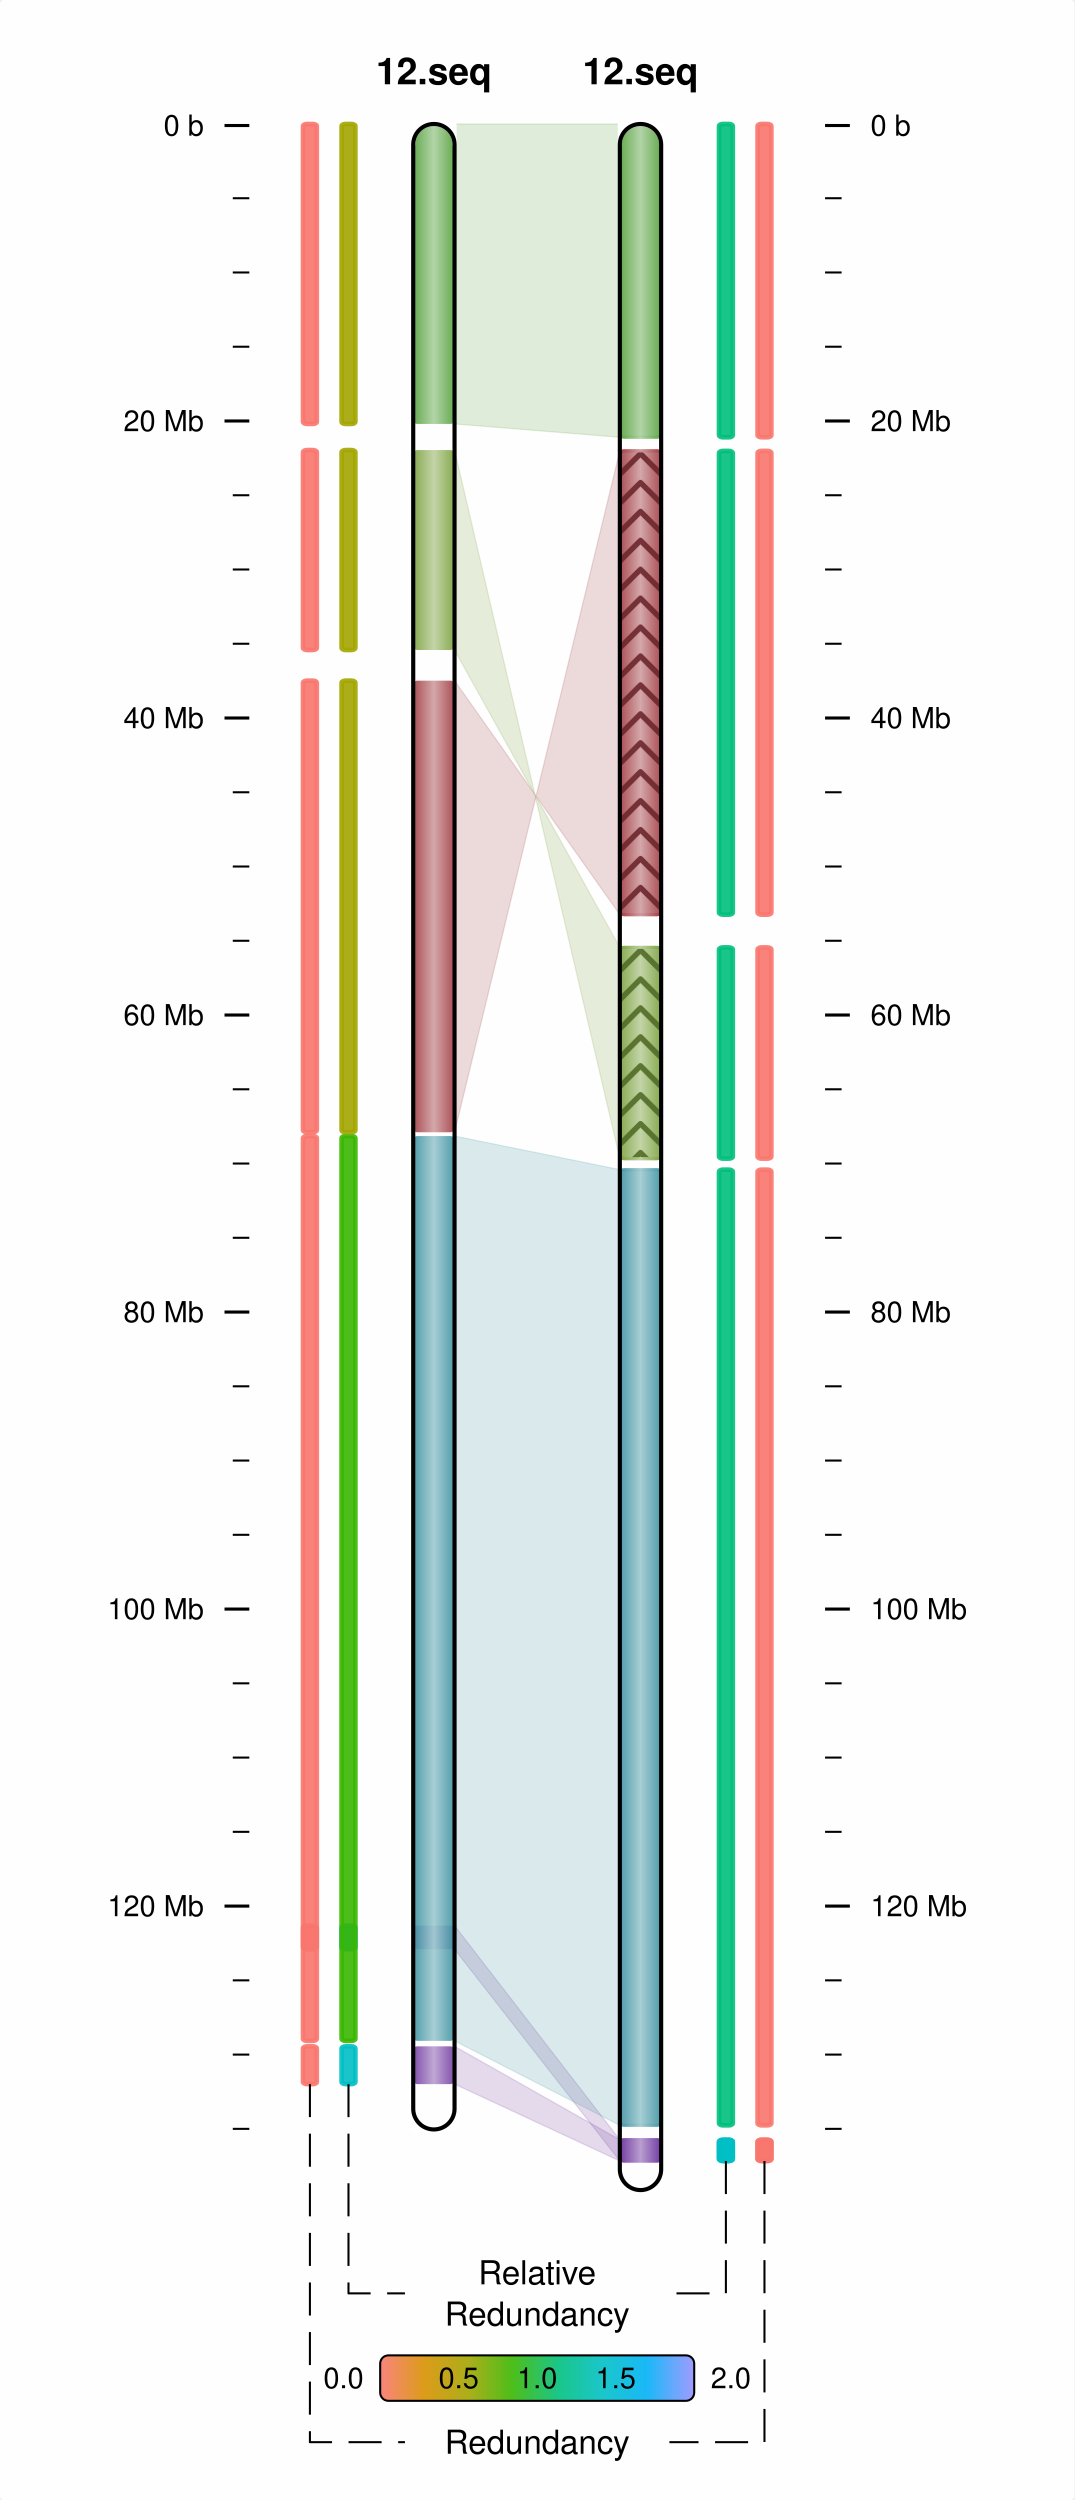
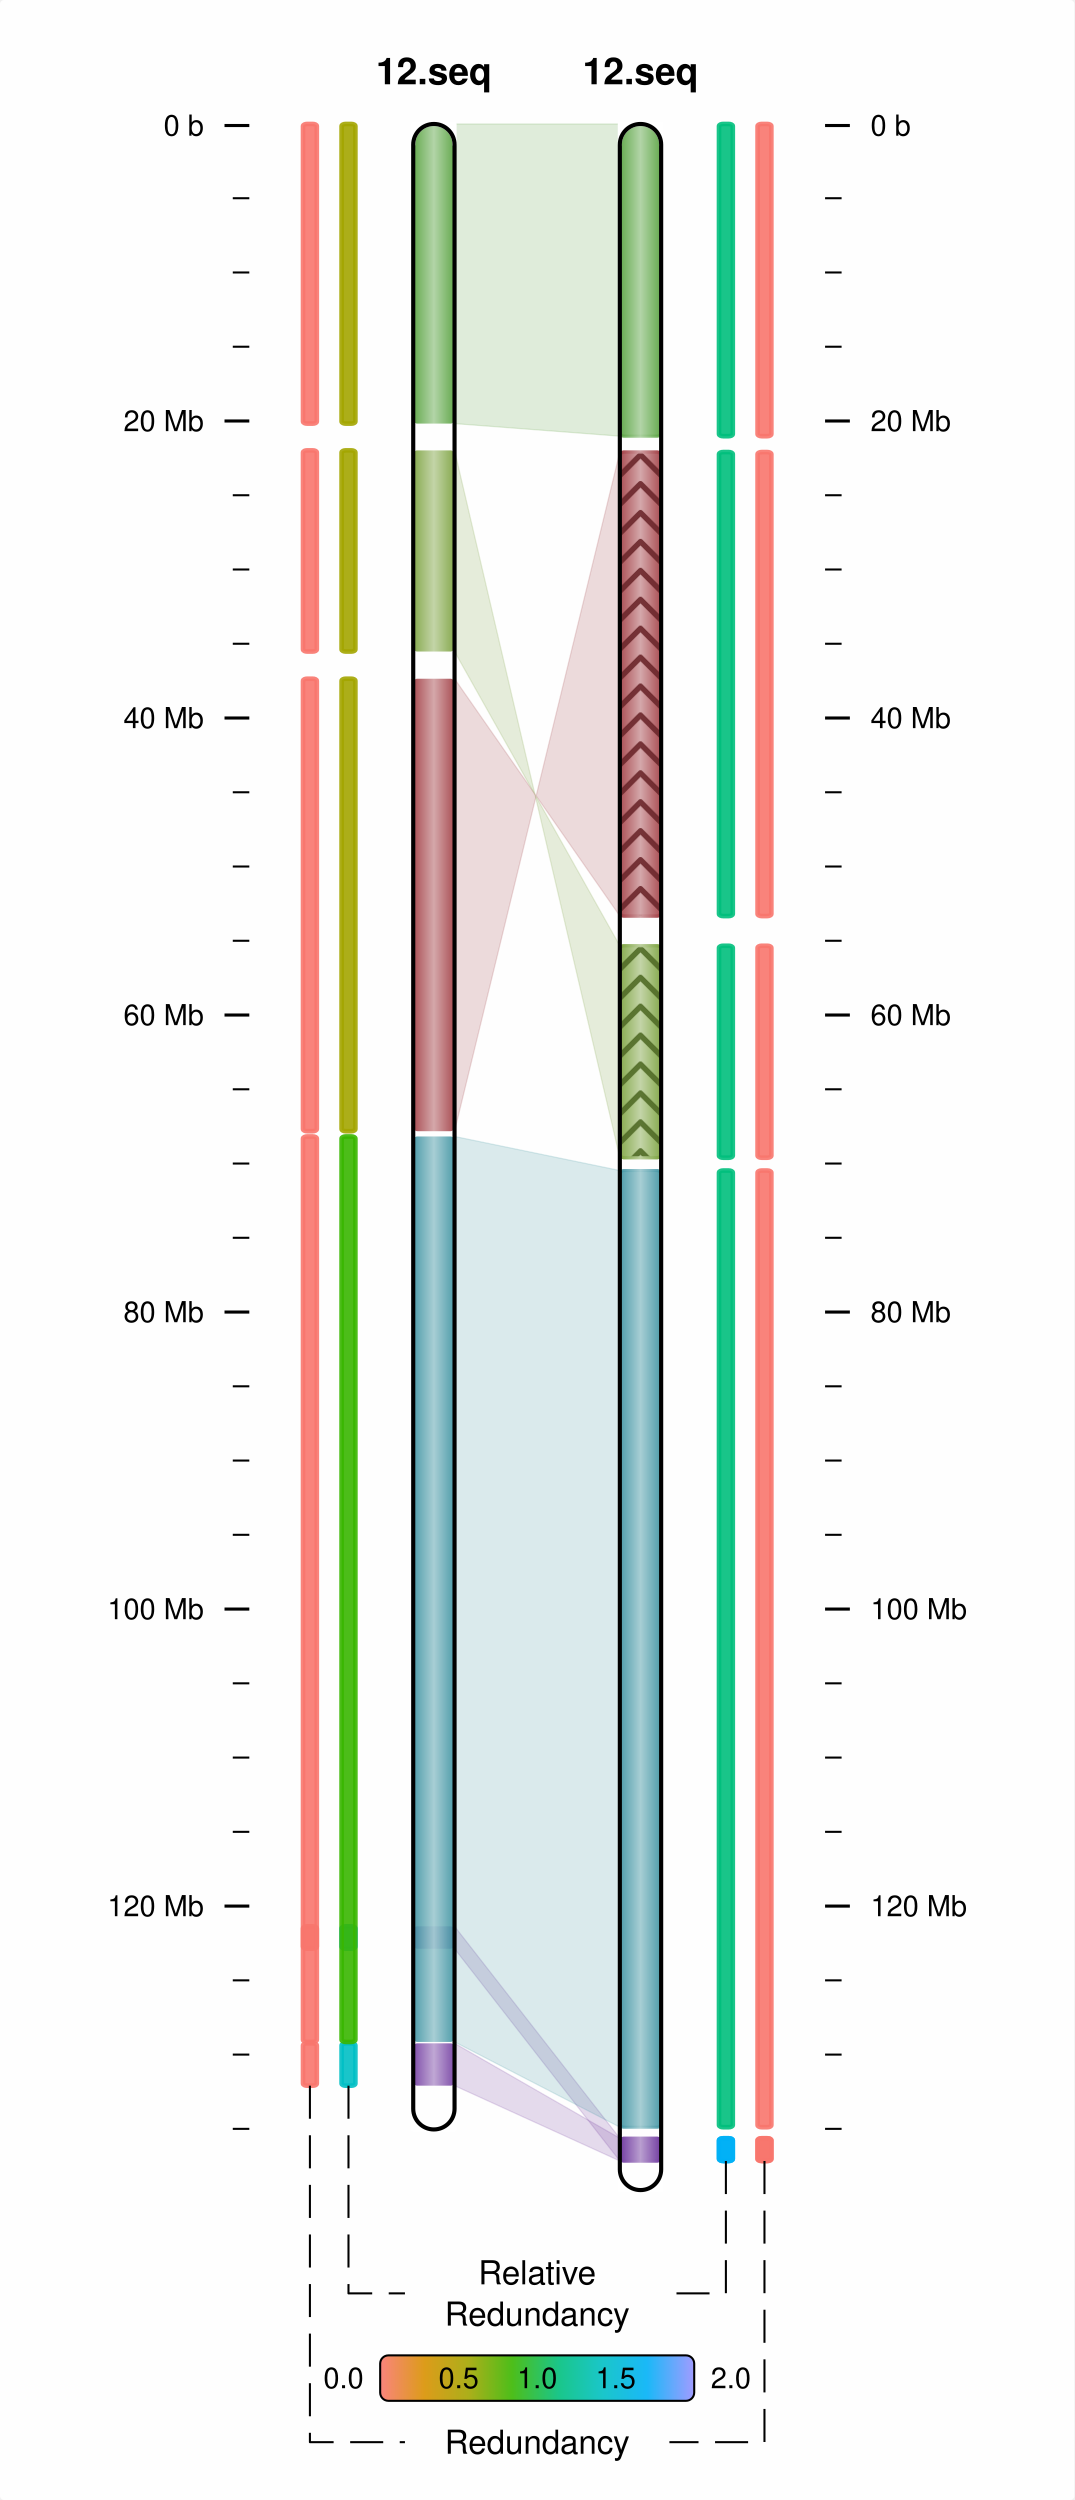
<svg xmlns="http://www.w3.org/2000/svg" viewBox="0 0 260 605">
  <rect x="0" y="0" width="260" height="605" rx="1" ry="1" fill="white" fill-opacity="0.9" stroke="white" stroke-width="0" stroke-opacity="1" />
  <line id="54.33332830.37500060.33332830.375000" x1="54.333" y1="30.375" x2="60.333" y2="30.375" stroke-width="0.75" stroke="black" />
  <text id="49.33332832.825001" x="49.333" y="32.825" dominant-baseline="" baseline-shift="" alignment-baseline="" font-size="7px" font-weight="normal" font-family="Helvetica,Arial" font-variant="normal" text-anchor="end" text-align="start" line-height="125%%">
0 b</text>
  <line id="56.33332847.96974960.33332847.969749" x1="56.333" y1="47.97" x2="60.333" y2="47.97" stroke-width="0.5" stroke="black" />
  <line id="56.33332865.93949960.33332865.939499" x1="56.333" y1="65.939" x2="60.333" y2="65.939" stroke-width="0.5" stroke="black" />
  <line id="56.33332883.90924860.33332883.909248" x1="56.333" y1="83.909" x2="60.333" y2="83.909" stroke-width="0.5" stroke="black" />
  <line id="54.333328101.87899860.333328101.878998" x1="54.333" y1="101.879" x2="60.333" y2="101.879" stroke-width="0.75" stroke="black" />
  <text id="49.333328104.328995" x="49.333" y="104.329" dominant-baseline="" baseline-shift="" alignment-baseline="" font-size="7px" font-weight="normal" font-family="Helvetica,Arial" font-variant="normal" text-anchor="end" text-align="start" line-height="125%%">
20 Mb</text>
  <line id="56.333328119.84874760.333328119.848747" x1="56.333" y1="119.849" x2="60.333" y2="119.849" stroke-width="0.5" stroke="black" />
  <line id="56.333328137.81849760.333328137.818497" x1="56.333" y1="137.818" x2="60.333" y2="137.818" stroke-width="0.5" stroke="black" />
  <line id="56.333328155.78823960.333328155.788239" x1="56.333" y1="155.788" x2="60.333" y2="155.788" stroke-width="0.5" stroke="black" />
  <line id="54.333328173.75799660.333328173.757996" x1="54.333" y1="173.758" x2="60.333" y2="173.758" stroke-width="0.75" stroke="black" />
  <text id="49.333328176.207993" x="49.333" y="176.208" dominant-baseline="" baseline-shift="" alignment-baseline="" font-size="7px" font-weight="normal" font-family="Helvetica,Arial" font-variant="normal" text-anchor="end" text-align="start" line-height="125%%">
40 Mb</text>
  <line id="56.333328191.72773760.333328191.727737" x1="56.333" y1="191.728" x2="60.333" y2="191.728" stroke-width="0.5" stroke="black" />
  <line id="56.333328209.69749560.333328209.697495" x1="56.333" y1="209.697" x2="60.333" y2="209.697" stroke-width="0.5" stroke="black" />
  <line id="56.333328227.66723660.333328227.667236" x1="56.333" y1="227.667" x2="60.333" y2="227.667" stroke-width="0.5" stroke="black" />
  <line id="54.333328245.63699360.333328245.636993" x1="54.333" y1="245.637" x2="60.333" y2="245.637" stroke-width="0.75" stroke="black" />
  <text id="49.333328248.086990" x="49.333" y="248.087" dominant-baseline="" baseline-shift="" alignment-baseline="" font-size="7px" font-weight="normal" font-family="Helvetica,Arial" font-variant="normal" text-anchor="end" text-align="start" line-height="125%%">
60 Mb</text>
  <line id="56.333328263.60675060.333328263.606750" x1="56.333" y1="263.607" x2="60.333" y2="263.607" stroke-width="0.5" stroke="black" />
  <line id="56.333328281.57647760.333328281.576477" x1="56.333" y1="281.576" x2="60.333" y2="281.576" stroke-width="0.5" stroke="black" />
  <line id="56.333328299.54623460.333328299.546234" x1="56.333" y1="299.546" x2="60.333" y2="299.546" stroke-width="0.5" stroke="black" />
  <line id="54.333328317.51599160.333328317.515991" x1="54.333" y1="317.516" x2="60.333" y2="317.516" stroke-width="0.75" stroke="black" />
  <text id="49.333328319.966003" x="49.333" y="319.966" dominant-baseline="" baseline-shift="" alignment-baseline="" font-size="7px" font-weight="normal" font-family="Helvetica,Arial" font-variant="normal" text-anchor="end" text-align="start" line-height="125%%">
80 Mb</text>
  <line id="56.333328335.48574860.333328335.485748" x1="56.333" y1="335.486" x2="60.333" y2="335.486" stroke-width="0.5" stroke="black" />
  <line id="56.333328353.45547560.333328353.455475" x1="56.333" y1="353.455" x2="60.333" y2="353.455" stroke-width="0.5" stroke="black" />
  <line id="56.333328371.42523260.333328371.425232" x1="56.333" y1="371.425" x2="60.333" y2="371.425" stroke-width="0.5" stroke="black" />
  <line id="54.333328389.39498960.333328389.394989" x1="54.333" y1="389.395" x2="60.333" y2="389.395" stroke-width="0.75" stroke="black" />
  <text id="49.333328391.845001" x="49.333" y="391.845" dominant-baseline="" baseline-shift="" alignment-baseline="" font-size="7px" font-weight="normal" font-family="Helvetica,Arial" font-variant="normal" text-anchor="end" text-align="start" line-height="125%%">
100 Mb</text>
  <line id="56.333328407.36471660.333328407.364716" x1="56.333" y1="407.365" x2="60.333" y2="407.365" stroke-width="0.5" stroke="black" />
  <line id="56.333328425.33447360.333328425.334473" x1="56.333" y1="425.334" x2="60.333" y2="425.334" stroke-width="0.5" stroke="black" />
  <line id="56.333328443.30423060.333328443.304230" x1="56.333" y1="443.304" x2="60.333" y2="443.304" stroke-width="0.5" stroke="black" />
  <line id="54.333328461.27398760.333328461.273987" x1="54.333" y1="461.274" x2="60.333" y2="461.274" stroke-width="0.75" stroke="black" />
  <text id="49.333328463.723999" x="49.333" y="463.724" dominant-baseline="" baseline-shift="" alignment-baseline="" font-size="7px" font-weight="normal" font-family="Helvetica,Arial" font-variant="normal" text-anchor="end" text-align="start" line-height="125%%">
120 Mb</text>
  <line id="56.333328479.24371360.333328479.243713" x1="56.333" y1="479.244" x2="60.333" y2="479.244" stroke-width="0.5" stroke="black" />
  <line id="56.333328497.21347060.333328497.213470" x1="56.333" y1="497.213" x2="60.333" y2="497.213" stroke-width="0.5" stroke="black" />
  <line id="56.333328515.18322860.333328515.183228" x1="56.333" y1="515.183" x2="60.333" y2="515.183" stroke-width="0.5" stroke="black" />
  <line id="205.66667230.375000199.66667230.375000" x1="205.667" y1="30.375" x2="199.667" y2="30.375" stroke-width="0.75" stroke="black" />
  <text id="210.66667232.825001" x="210.667" y="32.825" dominant-baseline="" baseline-shift="" alignment-baseline="" font-size="7px" font-weight="normal" font-family="Helvetica,Arial" font-variant="normal" text-anchor="start" text-align="start" line-height="125%%">
0 b</text>
  <line id="203.66667247.969749199.66667247.969749" x1="203.667" y1="47.97" x2="199.667" y2="47.97" stroke-width="0.5" stroke="black" />
  <line id="203.66667265.939499199.66667265.939499" x1="203.667" y1="65.939" x2="199.667" y2="65.939" stroke-width="0.5" stroke="black" />
  <line id="203.66667283.909248199.66667283.909248" x1="203.667" y1="83.909" x2="199.667" y2="83.909" stroke-width="0.5" stroke="black" />
  <line id="205.666672101.878998199.666672101.878998" x1="205.667" y1="101.879" x2="199.667" y2="101.879" stroke-width="0.75" stroke="black" />
  <text id="210.666672104.328995" x="210.667" y="104.329" dominant-baseline="" baseline-shift="" alignment-baseline="" font-size="7px" font-weight="normal" font-family="Helvetica,Arial" font-variant="normal" text-anchor="start" text-align="start" line-height="125%%">
20 Mb</text>
  <line id="203.666672119.848747199.666672119.848747" x1="203.667" y1="119.849" x2="199.667" y2="119.849" stroke-width="0.5" stroke="black" />
  <line id="203.666672137.818497199.666672137.818497" x1="203.667" y1="137.818" x2="199.667" y2="137.818" stroke-width="0.5" stroke="black" />
  <line id="203.666672155.788239199.666672155.788239" x1="203.667" y1="155.788" x2="199.667" y2="155.788" stroke-width="0.5" stroke="black" />
  <line id="205.666672173.757996199.666672173.757996" x1="205.667" y1="173.758" x2="199.667" y2="173.758" stroke-width="0.75" stroke="black" />
  <text id="210.666672176.207993" x="210.667" y="176.208" dominant-baseline="" baseline-shift="" alignment-baseline="" font-size="7px" font-weight="normal" font-family="Helvetica,Arial" font-variant="normal" text-anchor="start" text-align="start" line-height="125%%">
40 Mb</text>
  <line id="203.666672191.727737199.666672191.727737" x1="203.667" y1="191.728" x2="199.667" y2="191.728" stroke-width="0.5" stroke="black" />
  <line id="203.666672209.697495199.666672209.697495" x1="203.667" y1="209.697" x2="199.667" y2="209.697" stroke-width="0.5" stroke="black" />
  <line id="203.666672227.667236199.666672227.667236" x1="203.667" y1="227.667" x2="199.667" y2="227.667" stroke-width="0.5" stroke="black" />
  <line id="205.666672245.636993199.666672245.636993" x1="205.667" y1="245.637" x2="199.667" y2="245.637" stroke-width="0.75" stroke="black" />
  <text id="210.666672248.086990" x="210.667" y="248.087" dominant-baseline="" baseline-shift="" alignment-baseline="" font-size="7px" font-weight="normal" font-family="Helvetica,Arial" font-variant="normal" text-anchor="start" text-align="start" line-height="125%%">
60 Mb</text>
  <line id="203.666672263.606750199.666672263.606750" x1="203.667" y1="263.607" x2="199.667" y2="263.607" stroke-width="0.5" stroke="black" />
  <line id="203.666672281.576477199.666672281.576477" x1="203.667" y1="281.576" x2="199.667" y2="281.576" stroke-width="0.5" stroke="black" />
  <line id="203.666672299.546234199.666672299.546234" x1="203.667" y1="299.546" x2="199.667" y2="299.546" stroke-width="0.5" stroke="black" />
  <line id="205.666672317.515991199.666672317.515991" x1="205.667" y1="317.516" x2="199.667" y2="317.516" stroke-width="0.75" stroke="black" />
  <text id="210.666672319.966003" x="210.667" y="319.966" dominant-baseline="" baseline-shift="" alignment-baseline="" font-size="7px" font-weight="normal" font-family="Helvetica,Arial" font-variant="normal" text-anchor="start" text-align="start" line-height="125%%">
80 Mb</text>
  <line id="203.666672335.485748199.666672335.485748" x1="203.667" y1="335.486" x2="199.667" y2="335.486" stroke-width="0.5" stroke="black" />
  <line id="203.666672353.455475199.666672353.455475" x1="203.667" y1="353.455" x2="199.667" y2="353.455" stroke-width="0.5" stroke="black" />
  <line id="203.666672371.425232199.666672371.425232" x1="203.667" y1="371.425" x2="199.667" y2="371.425" stroke-width="0.5" stroke="black" />
  <line id="205.666672389.394989199.666672389.394989" x1="205.667" y1="389.395" x2="199.667" y2="389.395" stroke-width="0.75" stroke="black" />
  <text id="210.666672391.845001" x="210.667" y="391.845" dominant-baseline="" baseline-shift="" alignment-baseline="" font-size="7px" font-weight="normal" font-family="Helvetica,Arial" font-variant="normal" text-anchor="start" text-align="start" line-height="125%%">
100 Mb</text>
  <line id="203.666672407.364716199.666672407.364716" x1="203.667" y1="407.365" x2="199.667" y2="407.365" stroke-width="0.5" stroke="black" />
  <line id="203.666672425.334473199.666672425.334473" x1="203.667" y1="425.334" x2="199.667" y2="425.334" stroke-width="0.5" stroke="black" />
  <line id="203.666672443.304230199.666672443.304230" x1="203.667" y1="443.304" x2="199.667" y2="443.304" stroke-width="0.5" stroke="black" />
  <line id="205.666672461.273987199.666672461.273987" x1="205.667" y1="461.274" x2="199.667" y2="461.274" stroke-width="0.75" stroke="black" />
  <text id="210.666672463.723999" x="210.667" y="463.724" dominant-baseline="" baseline-shift="" alignment-baseline="" font-size="7px" font-weight="normal" font-family="Helvetica,Arial" font-variant="normal" text-anchor="start" text-align="start" line-height="125%%">
120 Mb</text>
  <line id="203.666672479.243713199.666672479.243713" x1="203.667" y1="479.244" x2="199.667" y2="479.244" stroke-width="0.5" stroke="black" />
  <line id="203.666672497.213470199.666672497.213470" x1="203.667" y1="497.213" x2="199.667" y2="497.213" stroke-width="0.5" stroke="black" />
  <line id="203.666672515.183228199.666672515.183228" x1="203.667" y1="515.183" x2="199.667" y2="515.183" stroke-width="0.5" stroke="black" />
  <defs id="">
-     <linearGradient id="grad100.000000495.217041" x1="0%" y1="0%" x2="100%" y2="0%">
+     <linearGradient id="grad100.000000494.483856" x1="0%" y1="0%" x2="100%" y2="0%">
      <stop offset="0%" stop-color="#713BA0" stop-opacity="1" />
      <stop offset="50%" stop-color="#B89DCF" stop-opacity="1" />
      <stop offset="100%" stop-color="#713BA0" stop-opacity="1" />
    </linearGradient>
  </defs>
-   <rect x="100" y="495.217" width="10" height="9.136" rx="1" ry="1" fill="url(#grad100.000000495.217041)" fill-opacity="0.9" stroke-width="0.75" stroke-opacity="0.9" />
-   <defs id="">
-     <linearGradient id="grad100.000000495.217041NRC" x1="0%" y1="0%" x2="100%" y2="0%">
+   <rect x="100" y="494.484" width="10" height="10.254" rx="1" ry="1" fill="url(#grad100.000000494.483856)" fill-opacity="0.9" stroke-width="0.75" stroke-opacity="0.9" />
+   <defs id="">
+     <linearGradient id="grad100.000000494.483856NRC" x1="0%" y1="0%" x2="100%" y2="0%">
      <stop offset="100%" stop-color="#00BFC4" stop-opacity="1" />
    </linearGradient>
  </defs>
-   <rect x="82.667" y="495.217" width="3.333" height="9.136" rx="1" ry="0.5" fill="url(#grad100.000000495.217041NRC)" fill-opacity="0.9" stroke="url(#grad100.000000495.217041NRC)" stroke-width="1.125" stroke-opacity="0.9" />
-   <defs id="">
-     <linearGradient id="grad100.000000495.217041NRCRedun" x1="0%" y1="0%" x2="100%" y2="0%">
-       <stop offset="100%" stop-color="#F8766D" stop-opacity="1" />
-     </linearGradient>
-   </defs>
-   <rect x="73.333" y="495.217" width="3.333" height="9.136" rx="1" ry="0.5" fill="url(#grad100.000000495.217041NRCRedun)" fill-opacity="0.9" stroke="url(#grad100.000000495.217041NRCRedun)" stroke-width="1.125" stroke-opacity="0.9" />
-   <defs id="">
-     <linearGradient id="grad150.000000517.824768" x1="0%" y1="0%" x2="100%" y2="0%">
+   <rect x="82.667" y="494.484" width="3.333" height="10.254" rx="1" ry="0.5" fill="url(#grad100.000000494.483856NRC)" fill-opacity="0.9" stroke="url(#grad100.000000494.483856NRC)" stroke-width="1.125" stroke-opacity="0.9" />
+   <defs id="">
+     <linearGradient id="grad100.000000494.483856NRCRedun" x1="0%" y1="0%" x2="100%" y2="0%">
+       <stop offset="100%" stop-color="#F8766D" stop-opacity="1" />
+     </linearGradient>
+   </defs>
+   <rect x="73.333" y="494.484" width="3.333" height="10.254" rx="1" ry="0.5" fill="url(#grad100.000000494.483856NRCRedun)" fill-opacity="0.9" stroke="url(#grad100.000000494.483856NRCRedun)" stroke-width="1.125" stroke-opacity="0.9" />
+   <defs id="">
+     <linearGradient id="grad150.000000517.458191" x1="0%" y1="0%" x2="100%" y2="0%">
      <stop offset="0%" stop-color="#713BA0" stop-opacity="1" />
      <stop offset="50%" stop-color="#B89DCF" stop-opacity="1" />
      <stop offset="100%" stop-color="#713BA0" stop-opacity="1" />
    </linearGradient>
  </defs>
-   <rect x="150" y="517.825" width="10" height="5.133" rx="1" ry="1" fill="url(#grad150.000000517.824768)" fill-opacity="0.9" stroke="url(#grad150.000000517.824768)" stroke-width="0.75" stroke-opacity="0.9" />
-   <defs id="">
-     <linearGradient id="grad150.000000517.824768NRC" x1="0%" y1="0%" x2="100%" y2="0%">
-       <stop offset="100%" stop-color="#00BFC4" stop-opacity="1" />
-     </linearGradient>
-   </defs>
-   <rect x="174" y="517.825" width="3.333" height="5.133" rx="1" ry="0.5" fill="url(#grad150.000000517.824768NRC)" fill-opacity="0.9" stroke="url(#grad150.000000517.824768NRC)" stroke-width="1.125" stroke-opacity="0.9" />
-   <defs id="">
-     <linearGradient id="grad150.000000517.824768NRCRedun" x1="0%" y1="0%" x2="100%" y2="0%">
-       <stop offset="100%" stop-color="#F8766D" stop-opacity="1" />
-     </linearGradient>
-   </defs>
-   <rect x="183.333" y="517.825" width="3.333" height="5.133" rx="1" ry="0.5" fill="url(#grad150.000000517.824768NRCRedun)" fill-opacity="0.9" stroke="url(#grad150.000000517.824768NRCRedun)" stroke-width="1.125" stroke-opacity="0.9" />
-   <polygon points="110,495.217 110,504.353 150,522.958 150,517.825 " fill="#713BA0" stroke="#713BA0" stroke-width="0.3" stroke-opacity="0.18" fill-opacity="0.18" />
-   <defs id="">
-     <linearGradient id="grad100.000000466.001831" x1="0%" y1="0%" x2="100%" y2="0%">
+   <rect x="150" y="517.458" width="10" height="5.5" rx="1" ry="1" fill="url(#grad150.000000517.458191)" fill-opacity="0.9" stroke="url(#grad150.000000517.458191)" stroke-width="0.75" stroke-opacity="0.9" />
+   <defs id="">
+     <linearGradient id="grad150.000000517.458191NRC" x1="0%" y1="0%" x2="100%" y2="0%">
+       <stop offset="100%" stop-color="#00B0F6" stop-opacity="1" />
+     </linearGradient>
+   </defs>
+   <rect x="174" y="517.458" width="3.333" height="5.5" rx="1" ry="0.5" fill="url(#grad150.000000517.458191NRC)" fill-opacity="0.9" stroke="url(#grad150.000000517.458191NRC)" stroke-width="1.125" stroke-opacity="0.9" />
+   <defs id="">
+     <linearGradient id="grad150.000000517.458191NRCRedun" x1="0%" y1="0%" x2="100%" y2="0%">
+       <stop offset="100%" stop-color="#F8766D" stop-opacity="1" />
+     </linearGradient>
+   </defs>
+   <rect x="183.333" y="517.458" width="3.333" height="5.5" rx="1" ry="0.5" fill="url(#grad150.000000517.458191NRCRedun)" fill-opacity="0.9" stroke="url(#grad150.000000517.458191NRCRedun)" stroke-width="1.125" stroke-opacity="0.9" />
+   <polygon points="110,494.484 110,504.737 150,522.958 150,517.458 " fill="#713BA0" stroke="#713BA0" stroke-width="0.3" stroke-opacity="0.18" fill-opacity="0.18" />
+   <defs id="">
+     <linearGradient id="grad100.000000466.172516" x1="0%" y1="0%" x2="100%" y2="0%">
      <stop offset="0%" stop-color="#713BA0" stop-opacity="1" />
      <stop offset="50%" stop-color="#B89DCF" stop-opacity="1" />
      <stop offset="100%" stop-color="#713BA0" stop-opacity="1" />
    </linearGradient>
  </defs>
-   <rect x="100" y="466.002" width="10" height="5.711" rx="1" ry="1" fill="url(#grad100.000000466.001831)" fill-opacity="0.9" stroke-width="0.75" stroke-opacity="0.9" />
-   <defs id="">
-     <linearGradient id="grad100.000000466.001831NRC" x1="0%" y1="0%" x2="100%" y2="0%">
+   <rect x="100" y="466.173" width="10" height="5.414" rx="1" ry="1" fill="url(#grad100.000000466.172516)" fill-opacity="0.9" stroke-width="0.75" stroke-opacity="0.9" />
+   <defs id="">
+     <linearGradient id="grad100.000000466.172516NRC" x1="0%" y1="0%" x2="100%" y2="0%">
      <stop offset="100%" stop-color="#00B0F6" stop-opacity="1" />
    </linearGradient>
  </defs>
-   <rect x="82.667" y="466.002" width="3.333" height="5.711" rx="1" ry="0.5" fill="url(#grad100.000000466.001831NRC)" fill-opacity="0.9" stroke="url(#grad100.000000466.001831NRC)" stroke-width="1.125" stroke-opacity="0.9" />
-   <defs id="">
-     <linearGradient id="grad100.000000466.001831NRCRedun" x1="0%" y1="0%" x2="100%" y2="0%">
-       <stop offset="100%" stop-color="#F8766D" stop-opacity="1" />
-     </linearGradient>
-   </defs>
-   <rect x="73.333" y="466.002" width="3.333" height="5.711" rx="1" ry="0.5" fill="url(#grad100.000000466.001831NRCRedun)" fill-opacity="0.9" stroke="url(#grad100.000000466.001831NRCRedun)" stroke-width="1.125" stroke-opacity="0.9" />
-   <defs id="">
-     <linearGradient id="grad150.000000517.824768" x1="0%" y1="0%" x2="100%" y2="0%">
+   <rect x="82.667" y="466.173" width="3.333" height="5.414" rx="1" ry="0.5" fill="url(#grad100.000000466.172516NRC)" fill-opacity="0.9" stroke="url(#grad100.000000466.172516NRC)" stroke-width="1.125" stroke-opacity="0.9" />
+   <defs id="">
+     <linearGradient id="grad100.000000466.172516NRCRedun" x1="0%" y1="0%" x2="100%" y2="0%">
+       <stop offset="100%" stop-color="#F8766D" stop-opacity="1" />
+     </linearGradient>
+   </defs>
+   <rect x="73.333" y="466.173" width="3.333" height="5.414" rx="1" ry="0.5" fill="url(#grad100.000000466.172516NRCRedun)" fill-opacity="0.9" stroke="url(#grad100.000000466.172516NRCRedun)" stroke-width="1.125" stroke-opacity="0.9" />
+   <defs id="">
+     <linearGradient id="grad150.000000517.458191" x1="0%" y1="0%" x2="100%" y2="0%">
      <stop offset="0%" stop-color="#713BA0" stop-opacity="1" />
      <stop offset="50%" stop-color="#B89DCF" stop-opacity="1" />
      <stop offset="100%" stop-color="#713BA0" stop-opacity="1" />
    </linearGradient>
  </defs>
-   <rect x="150" y="517.825" width="10" height="5.133" rx="1" ry="1" fill="url(#grad150.000000517.824768)" fill-opacity="0.9" stroke="url(#grad150.000000517.824768)" stroke-width="0.75" stroke-opacity="0.9" />
-   <defs id="">
-     <linearGradient id="grad150.000000517.824768NRC" x1="0%" y1="0%" x2="100%" y2="0%">
-       <stop offset="100%" stop-color="#00BFC4" stop-opacity="1" />
-     </linearGradient>
-   </defs>
-   <rect x="174" y="517.825" width="3.333" height="5.133" rx="1" ry="0.5" fill="url(#grad150.000000517.824768NRC)" fill-opacity="0.9" stroke="url(#grad150.000000517.824768NRC)" stroke-width="1.125" stroke-opacity="0.9" />
-   <defs id="">
-     <linearGradient id="grad150.000000517.824768NRCRedun" x1="0%" y1="0%" x2="100%" y2="0%">
-       <stop offset="100%" stop-color="#F8766D" stop-opacity="1" />
-     </linearGradient>
-   </defs>
-   <rect x="183.333" y="517.825" width="3.333" height="5.133" rx="1" ry="0.5" fill="url(#grad150.000000517.824768NRCRedun)" fill-opacity="0.9" stroke="url(#grad150.000000517.824768NRCRedun)" stroke-width="1.125" stroke-opacity="0.9" />
-   <polygon points="110,466.002 110,471.713 150,522.958 150,517.825 " fill="#713BA0" stroke="#713BA0" stroke-width="0.3" stroke-opacity="0.18" fill-opacity="0.18" />
-   <defs id="">
-     <linearGradient id="grad100.000000274.925873" x1="0%" y1="0%" x2="100%" y2="0%">
+   <rect x="150" y="517.458" width="10" height="5.5" rx="1" ry="1" fill="url(#grad150.000000517.458191)" fill-opacity="0.9" stroke="url(#grad150.000000517.458191)" stroke-width="0.75" stroke-opacity="0.9" />
+   <defs id="">
+     <linearGradient id="grad150.000000517.458191NRC" x1="0%" y1="0%" x2="100%" y2="0%">
+       <stop offset="100%" stop-color="#00B0F6" stop-opacity="1" />
+     </linearGradient>
+   </defs>
+   <rect x="174" y="517.458" width="3.333" height="5.5" rx="1" ry="0.5" fill="url(#grad150.000000517.458191NRC)" fill-opacity="0.9" stroke="url(#grad150.000000517.458191NRC)" stroke-width="1.125" stroke-opacity="0.9" />
+   <defs id="">
+     <linearGradient id="grad150.000000517.458191NRCRedun" x1="0%" y1="0%" x2="100%" y2="0%">
+       <stop offset="100%" stop-color="#F8766D" stop-opacity="1" />
+     </linearGradient>
+   </defs>
+   <rect x="183.333" y="517.458" width="3.333" height="5.5" rx="1" ry="0.5" fill="url(#grad150.000000517.458191NRCRedun)" fill-opacity="0.9" stroke="url(#grad150.000000517.458191NRCRedun)" stroke-width="1.125" stroke-opacity="0.9" />
+   <polygon points="110,466.173 110,471.587 150,522.958 150,517.458 " fill="#713BA0" stroke="#713BA0" stroke-width="0.3" stroke-opacity="0.18" fill-opacity="0.18" />
+   <defs id="">
+     <linearGradient id="grad100.000000275.022919" x1="0%" y1="0%" x2="100%" y2="0%">
      <stop offset="0%" stop-color="#3B91A0" stop-opacity="1" />
      <stop offset="50%" stop-color="#9DC8CF" stop-opacity="1" />
      <stop offset="100%" stop-color="#3B91A0" stop-opacity="1" />
    </linearGradient>
  </defs>
-   <rect x="100" y="274.926" width="10" height="218.961" rx="1" ry="1" fill="url(#grad100.000000274.925873)" fill-opacity="0.9" stroke-width="0.75" stroke-opacity="0.9" />
-   <defs id="">
-     <linearGradient id="grad100.000000274.925873NRC" x1="0%" y1="0%" x2="100%" y2="0%">
+   <rect x="100" y="275.023" width="10" height="219.121" rx="1" ry="1" fill="url(#grad100.000000275.022919)" fill-opacity="0.9" stroke-width="0.75" stroke-opacity="0.9" />
+   <defs id="">
+     <linearGradient id="grad100.000000275.022919NRC" x1="0%" y1="0%" x2="100%" y2="0%">
      <stop offset="100%" stop-color="#39B600" stop-opacity="1" />
    </linearGradient>
  </defs>
-   <rect x="82.667" y="274.926" width="3.333" height="218.961" rx="1" ry="0.5" fill="url(#grad100.000000274.925873NRC)" fill-opacity="0.9" stroke="url(#grad100.000000274.925873NRC)" stroke-width="1.125" stroke-opacity="0.9" />
-   <defs id="">
-     <linearGradient id="grad100.000000274.925873NRCRedun" x1="0%" y1="0%" x2="100%" y2="0%">
-       <stop offset="100%" stop-color="#F8766D" stop-opacity="1" />
-     </linearGradient>
-   </defs>
-   <rect x="73.333" y="274.926" width="3.333" height="218.961" rx="1" ry="0.5" fill="url(#grad100.000000274.925873NRCRedun)" fill-opacity="0.9" stroke="url(#grad100.000000274.925873NRCRedun)" stroke-width="1.125" stroke-opacity="0.9" />
-   <defs id="">
-     <linearGradient id="grad150.000000283.053589" x1="0%" y1="0%" x2="100%" y2="0%">
+   <rect x="82.667" y="275.023" width="3.333" height="219.121" rx="1" ry="0.5" fill="url(#grad100.000000275.022919NRC)" fill-opacity="0.9" stroke="url(#grad100.000000275.022919NRC)" stroke-width="1.125" stroke-opacity="0.9" />
+   <defs id="">
+     <linearGradient id="grad100.000000275.022919NRCRedun" x1="0%" y1="0%" x2="100%" y2="0%">
+       <stop offset="100%" stop-color="#F8766D" stop-opacity="1" />
+     </linearGradient>
+   </defs>
+   <rect x="73.333" y="275.023" width="3.333" height="219.121" rx="1" ry="0.5" fill="url(#grad100.000000275.022919NRCRedun)" fill-opacity="0.9" stroke="url(#grad100.000000275.022919NRCRedun)" stroke-width="1.125" stroke-opacity="0.9" />
+   <defs id="">
+     <linearGradient id="grad150.000000283.269226" x1="0%" y1="0%" x2="100%" y2="0%">
      <stop offset="0%" stop-color="#3B91A0" stop-opacity="1" />
      <stop offset="50%" stop-color="#9DC8CF" stop-opacity="1" />
      <stop offset="100%" stop-color="#3B91A0" stop-opacity="1" />
    </linearGradient>
  </defs>
-   <rect x="150" y="283.054" width="10" height="231.285" rx="1" ry="1" fill="url(#grad150.000000283.053589)" fill-opacity="0.9" stroke="url(#grad150.000000283.053589)" stroke-width="0.75" stroke-opacity="0.9" />
-   <defs id="">
-     <linearGradient id="grad150.000000283.053589NRC" x1="0%" y1="0%" x2="100%" y2="0%">
+   <rect x="150" y="283.269" width="10" height="231.515" rx="1" ry="1" fill="url(#grad150.000000283.269226)" fill-opacity="0.9" stroke="url(#grad150.000000283.269226)" stroke-width="0.75" stroke-opacity="0.9" />
+   <defs id="">
+     <linearGradient id="grad150.000000283.269226NRC" x1="0%" y1="0%" x2="100%" y2="0%">
      <stop offset="100%" stop-color="#00BF7D" stop-opacity="1" />
    </linearGradient>
  </defs>
-   <rect x="174" y="283.054" width="3.333" height="231.285" rx="1" ry="0.5" fill="url(#grad150.000000283.053589NRC)" fill-opacity="0.9" stroke="url(#grad150.000000283.053589NRC)" stroke-width="1.125" stroke-opacity="0.9" />
-   <defs id="">
-     <linearGradient id="grad150.000000283.053589NRCRedun" x1="0%" y1="0%" x2="100%" y2="0%">
-       <stop offset="100%" stop-color="#F8766D" stop-opacity="1" />
-     </linearGradient>
-   </defs>
-   <rect x="183.333" y="283.054" width="3.333" height="231.285" rx="1" ry="0.5" fill="url(#grad150.000000283.053589NRCRedun)" fill-opacity="0.9" stroke="url(#grad150.000000283.053589NRCRedun)" stroke-width="1.125" stroke-opacity="0.9" />
-   <polygon points="110,274.926 110,493.887 150,514.339 150,283.054 " fill="#3B91A0" stroke="#3B91A0" stroke-width="0.3" stroke-opacity="0.18" fill-opacity="0.18" />
-   <defs id="">
-     <linearGradient id="grad100.000000164.715622" x1="0%" y1="0%" x2="100%" y2="0%">
+   <rect x="174" y="283.269" width="3.333" height="231.515" rx="1" ry="0.5" fill="url(#grad150.000000283.269226NRC)" fill-opacity="0.9" stroke="url(#grad150.000000283.269226NRC)" stroke-width="1.125" stroke-opacity="0.9" />
+   <defs id="">
+     <linearGradient id="grad150.000000283.269226NRCRedun" x1="0%" y1="0%" x2="100%" y2="0%">
+       <stop offset="100%" stop-color="#F8766D" stop-opacity="1" />
+     </linearGradient>
+   </defs>
+   <rect x="183.333" y="283.269" width="3.333" height="231.515" rx="1" ry="0.5" fill="url(#grad150.000000283.269226NRCRedun)" fill-opacity="0.9" stroke="url(#grad150.000000283.269226NRCRedun)" stroke-width="1.125" stroke-opacity="0.9" />
+   <polygon points="110,275.023 110,494.144 150,514.784 150,283.269 " fill="#3B91A0" stroke="#3B91A0" stroke-width="0.3" stroke-opacity="0.18" fill-opacity="0.18" />
+   <defs id="">
+     <linearGradient id="grad100.000000164.250198" x1="0%" y1="0%" x2="100%" y2="0%">
      <stop offset="0%" stop-color="#A03B41" stop-opacity="1" />
      <stop offset="50%" stop-color="#CF9DA0" stop-opacity="1" />
      <stop offset="100%" stop-color="#A03B41" stop-opacity="1" />
    </linearGradient>
  </defs>
-   <rect x="100" y="164.716" width="10" height="109.296" rx="1" ry="1" fill="url(#grad100.000000164.715622)" fill-opacity="0.9" stroke-width="0.75" stroke-opacity="0.9" />
-   <defs id="">
-     <linearGradient id="grad100.000000164.715622NRC" x1="0%" y1="0%" x2="100%" y2="0%">
+   <rect x="100" y="164.25" width="10" height="109.499" rx="1" ry="1" fill="url(#grad100.000000164.250198)" fill-opacity="0.9" stroke-width="0.75" stroke-opacity="0.9" />
+   <defs id="">
+     <linearGradient id="grad100.000000164.250198NRC" x1="0%" y1="0%" x2="100%" y2="0%">
      <stop offset="100%" stop-color="#A3A500" stop-opacity="1" />
    </linearGradient>
  </defs>
-   <rect x="82.667" y="164.716" width="3.333" height="109.296" rx="1" ry="0.5" fill="url(#grad100.000000164.715622NRC)" fill-opacity="0.9" stroke="url(#grad100.000000164.715622NRC)" stroke-width="1.125" stroke-opacity="0.9" />
-   <defs id="">
-     <linearGradient id="grad100.000000164.715622NRCRedun" x1="0%" y1="0%" x2="100%" y2="0%">
-       <stop offset="100%" stop-color="#F8766D" stop-opacity="1" />
-     </linearGradient>
-   </defs>
-   <rect x="73.333" y="164.716" width="3.333" height="109.296" rx="1" ry="0.5" fill="url(#grad100.000000164.715622NRCRedun)" fill-opacity="0.9" stroke="url(#grad100.000000164.715622NRCRedun)" stroke-width="1.125" stroke-opacity="0.9" />
-   <defs id="">
-     <linearGradient id="grad150.000000109.120804" x1="0%" y1="0%" x2="100%" y2="0%">
+   <rect x="82.667" y="164.25" width="3.333" height="109.499" rx="1" ry="0.5" fill="url(#grad100.000000164.250198NRC)" fill-opacity="0.9" stroke="url(#grad100.000000164.250198NRC)" stroke-width="1.125" stroke-opacity="0.9" />
+   <defs id="">
+     <linearGradient id="grad100.000000164.250198NRCRedun" x1="0%" y1="0%" x2="100%" y2="0%">
+       <stop offset="100%" stop-color="#F8766D" stop-opacity="1" />
+     </linearGradient>
+   </defs>
+   <rect x="73.333" y="164.25" width="3.333" height="109.499" rx="1" ry="0.5" fill="url(#grad100.000000164.250198NRCRedun)" fill-opacity="0.9" stroke="url(#grad100.000000164.250198NRCRedun)" stroke-width="1.125" stroke-opacity="0.9" />
+   <defs id="">
+     <linearGradient id="grad150.000000109.401131" x1="0%" y1="0%" x2="100%" y2="0%">
      <stop offset="0%" stop-color="#A03B41" stop-opacity="1" />
      <stop offset="50%" stop-color="#CF9DA0" stop-opacity="1" />
      <stop offset="100%" stop-color="#A03B41" stop-opacity="1" />
    </linearGradient>
  </defs>
-   <rect x="150" y="109.121" width="10" height="112.226" rx="1" ry="1" fill="url(#grad150.000000109.120804)" fill-opacity="0.9" stroke="url(#grad150.000000109.120804)" stroke-width="0.75" stroke-opacity="0.9" />
-   <defs id="">
-     <pattern id="Wavy150.000000109.120804" x="150" y="109.121" width="10" height="7" patternUnits="userSpaceOnUse">
+   <rect x="150" y="109.401" width="10" height="112.286" rx="1" ry="1" fill="url(#grad150.000000109.401131)" fill-opacity="0.9" stroke="url(#grad150.000000109.401131)" stroke-width="0.75" stroke-opacity="0.9" />
+   <defs id="">
+     <pattern id="Wavy150.000000109.401131" x="150" y="109.401" width="10" height="7" patternUnits="userSpaceOnUse">
      <path id="" d="m -0.665,6.335 l 5.665,-5.67 l 5.665,5.67 " fill="none" fill-opacity="0.9" stroke="#6B272B" stroke-opacity="1" stroke-linejoin="round" stroke-width="1.33" />
    </pattern>
  </defs>
-   <rect x="150" y="109.121" width="10" height="112.226" rx="1" ry="1" fill="url(#Wavy150.000000109.120804)" fill-opacity="0.9" stroke="url(#grad150.000000109.120804)" stroke-width="0.75" stroke-opacity="0.9" />
-   <defs id="">
-     <linearGradient id="grad150.000000109.120804NRC" x1="0%" y1="0%" x2="100%" y2="0%">
+   <rect x="150" y="109.401" width="10" height="112.286" rx="1" ry="1" fill="url(#Wavy150.000000109.401131)" fill-opacity="0.9" stroke="url(#grad150.000000109.401131)" stroke-width="0.75" stroke-opacity="0.9" />
+   <defs id="">
+     <linearGradient id="grad150.000000109.401131NRC" x1="0%" y1="0%" x2="100%" y2="0%">
      <stop offset="100%" stop-color="#00BF7D" stop-opacity="1" />
    </linearGradient>
  </defs>
-   <rect x="174" y="109.121" width="3.333" height="112.226" rx="1" ry="0.5" fill="url(#grad150.000000109.120804NRC)" fill-opacity="0.9" stroke="url(#grad150.000000109.120804NRC)" stroke-width="1.125" stroke-opacity="0.9" />
-   <defs id="">
-     <linearGradient id="grad150.000000109.120804NRCRedun" x1="0%" y1="0%" x2="100%" y2="0%">
-       <stop offset="100%" stop-color="#F8766D" stop-opacity="1" />
-     </linearGradient>
-   </defs>
-   <rect x="183.333" y="109.121" width="3.333" height="112.226" rx="1" ry="0.5" fill="url(#grad150.000000109.120804NRCRedun)" fill-opacity="0.9" stroke="url(#grad150.000000109.120804NRCRedun)" stroke-width="1.125" stroke-opacity="0.9" />
-   <polygon points="110,164.716 110,274.011 150,109.121 150,221.347 " fill="#A03B41" stroke="#A03B41" stroke-width="0.3" stroke-opacity="0.18" fill-opacity="0.18" />
-   <defs id="">
-     <linearGradient id="grad100.000000108.919540" x1="0%" y1="0%" x2="100%" y2="0%">
+   <rect x="174" y="109.401" width="3.333" height="112.286" rx="1" ry="0.5" fill="url(#grad150.000000109.401131NRC)" fill-opacity="0.9" stroke="url(#grad150.000000109.401131NRC)" stroke-width="1.125" stroke-opacity="0.9" />
+   <defs id="">
+     <linearGradient id="grad150.000000109.401131NRCRedun" x1="0%" y1="0%" x2="100%" y2="0%">
+       <stop offset="100%" stop-color="#F8766D" stop-opacity="1" />
+     </linearGradient>
+   </defs>
+   <rect x="183.333" y="109.401" width="3.333" height="112.286" rx="1" ry="0.5" fill="url(#grad150.000000109.401131NRCRedun)" fill-opacity="0.9" stroke="url(#grad150.000000109.401131NRCRedun)" stroke-width="1.125" stroke-opacity="0.9" />
+   <polygon points="110,164.25 110,273.749 150,109.401 150,221.687 " fill="#A03B41" stroke="#A03B41" stroke-width="0.3" stroke-opacity="0.18" fill-opacity="0.18" />
+   <defs id="">
+     <linearGradient id="grad100.000000108.989624" x1="0%" y1="0%" x2="100%" y2="0%">
      <stop offset="0%" stop-color="#79A03B" stop-opacity="1" />
      <stop offset="50%" stop-color="#BCCF9D" stop-opacity="1" />
      <stop offset="100%" stop-color="#79A03B" stop-opacity="1" />
    </linearGradient>
  </defs>
-   <rect x="100" y="108.92" width="10" height="48.376" rx="1" ry="1" fill="url(#grad100.000000108.919540)" fill-opacity="0.9" stroke-width="0.75" stroke-opacity="0.9" />
-   <defs id="">
-     <linearGradient id="grad100.000000108.919540NRC" x1="0%" y1="0%" x2="100%" y2="0%">
+   <rect x="100" y="108.99" width="10" height="48.684" rx="1" ry="1" fill="url(#grad100.000000108.989624)" fill-opacity="0.9" stroke-width="0.75" stroke-opacity="0.9" />
+   <defs id="">
+     <linearGradient id="grad100.000000108.989624NRC" x1="0%" y1="0%" x2="100%" y2="0%">
      <stop offset="100%" stop-color="#A3A500" stop-opacity="1" />
    </linearGradient>
  </defs>
-   <rect x="82.667" y="108.92" width="3.333" height="48.376" rx="1" ry="0.5" fill="url(#grad100.000000108.919540NRC)" fill-opacity="0.9" stroke="url(#grad100.000000108.919540NRC)" stroke-width="1.125" stroke-opacity="0.9" />
-   <defs id="">
-     <linearGradient id="grad100.000000108.919540NRCRedun" x1="0%" y1="0%" x2="100%" y2="0%">
-       <stop offset="100%" stop-color="#F8766D" stop-opacity="1" />
-     </linearGradient>
-   </defs>
-   <rect x="73.333" y="108.92" width="3.333" height="48.376" rx="1" ry="0.5" fill="url(#grad100.000000108.919540NRCRedun)" fill-opacity="0.9" stroke="url(#grad100.000000108.919540NRCRedun)" stroke-width="1.125" stroke-opacity="0.9" />
-   <defs id="">
-     <linearGradient id="grad150.000000229.271942" x1="0%" y1="0%" x2="100%" y2="0%">
+   <rect x="82.667" y="108.99" width="3.333" height="48.684" rx="1" ry="0.5" fill="url(#grad100.000000108.989624NRC)" fill-opacity="0.9" stroke="url(#grad100.000000108.989624NRC)" stroke-width="1.125" stroke-opacity="0.9" />
+   <defs id="">
+     <linearGradient id="grad100.000000108.989624NRCRedun" x1="0%" y1="0%" x2="100%" y2="0%">
+       <stop offset="100%" stop-color="#F8766D" stop-opacity="1" />
+     </linearGradient>
+   </defs>
+   <rect x="73.333" y="108.99" width="3.333" height="48.684" rx="1" ry="0.5" fill="url(#grad100.000000108.989624NRCRedun)" fill-opacity="0.9" stroke="url(#grad100.000000108.989624NRCRedun)" stroke-width="1.125" stroke-opacity="0.9" />
+   <defs id="">
+     <linearGradient id="grad150.000000228.873016" x1="0%" y1="0%" x2="100%" y2="0%">
      <stop offset="0%" stop-color="#79A03B" stop-opacity="1" />
      <stop offset="50%" stop-color="#BCCF9D" stop-opacity="1" />
      <stop offset="100%" stop-color="#79A03B" stop-opacity="1" />
    </linearGradient>
  </defs>
-   <rect x="150" y="229.272" width="10" height="51.118" rx="1" ry="1" fill="url(#grad150.000000229.271942)" fill-opacity="0.9" stroke="url(#grad150.000000229.271942)" stroke-width="0.75" stroke-opacity="0.9" />
-   <defs id="">
-     <pattern id="Wavy150.000000229.271942" x="150" y="229.272" width="10" height="7" patternUnits="userSpaceOnUse">
+   <rect x="150" y="228.873" width="10" height="51.298" rx="1" ry="1" fill="url(#grad150.000000228.873016)" fill-opacity="0.9" stroke="url(#grad150.000000228.873016)" stroke-width="0.75" stroke-opacity="0.9" />
+   <defs id="">
+     <pattern id="Wavy150.000000228.873016" x="150" y="228.873" width="10" height="7" patternUnits="userSpaceOnUse">
      <path id="" d="m -0.665,6.335 l 5.665,-5.67 l 5.665,5.67 " fill="none" fill-opacity="0.9" stroke="#516B27" stroke-opacity="1" stroke-linejoin="round" stroke-width="1.33" />
    </pattern>
  </defs>
-   <rect x="150" y="229.272" width="10" height="51.118" rx="1" ry="1" fill="url(#Wavy150.000000229.271942)" fill-opacity="0.9" stroke="url(#grad150.000000229.271942)" stroke-width="0.75" stroke-opacity="0.9" />
-   <defs id="">
-     <linearGradient id="grad150.000000229.271942NRC" x1="0%" y1="0%" x2="100%" y2="0%">
+   <rect x="150" y="228.873" width="10" height="51.298" rx="1" ry="1" fill="url(#Wavy150.000000228.873016)" fill-opacity="0.9" stroke="url(#grad150.000000228.873016)" stroke-width="0.75" stroke-opacity="0.9" />
+   <defs id="">
+     <linearGradient id="grad150.000000228.873016NRC" x1="0%" y1="0%" x2="100%" y2="0%">
      <stop offset="100%" stop-color="#00BF7D" stop-opacity="1" />
    </linearGradient>
  </defs>
-   <rect x="174" y="229.272" width="3.333" height="51.118" rx="1" ry="0.5" fill="url(#grad150.000000229.271942NRC)" fill-opacity="0.9" stroke="url(#grad150.000000229.271942NRC)" stroke-width="1.125" stroke-opacity="0.9" />
-   <defs id="">
-     <linearGradient id="grad150.000000229.271942NRCRedun" x1="0%" y1="0%" x2="100%" y2="0%">
-       <stop offset="100%" stop-color="#F8766D" stop-opacity="1" />
-     </linearGradient>
-   </defs>
-   <rect x="183.333" y="229.272" width="3.333" height="51.118" rx="1" ry="0.5" fill="url(#grad150.000000229.271942NRCRedun)" fill-opacity="0.9" stroke="url(#grad150.000000229.271942NRCRedun)" stroke-width="1.125" stroke-opacity="0.9" />
-   <polygon points="110,108.92 110,157.296 150,229.272 150,280.39 " fill="#79A03B" stroke="#79A03B" stroke-width="0.3" stroke-opacity="0.18" fill-opacity="0.18" />
+   <rect x="174" y="228.873" width="3.333" height="51.298" rx="1" ry="0.5" fill="url(#grad150.000000228.873016NRC)" fill-opacity="0.9" stroke="url(#grad150.000000228.873016NRC)" stroke-width="1.125" stroke-opacity="0.9" />
+   <defs id="">
+     <linearGradient id="grad150.000000228.873016NRCRedun" x1="0%" y1="0%" x2="100%" y2="0%">
+       <stop offset="100%" stop-color="#F8766D" stop-opacity="1" />
+     </linearGradient>
+   </defs>
+   <rect x="183.333" y="228.873" width="3.333" height="51.298" rx="1" ry="0.5" fill="url(#grad150.000000228.873016NRCRedun)" fill-opacity="0.9" stroke="url(#grad150.000000228.873016NRCRedun)" stroke-width="1.125" stroke-opacity="0.9" />
+   <polygon points="110,108.99 110,157.673 150,228.873 150,280.171 " fill="#79A03B" stroke="#79A03B" stroke-width="0.3" stroke-opacity="0.18" fill-opacity="0.18" />
  <defs id="">
    <linearGradient id="grad100.00000030.000000" x1="0%" y1="0%" x2="100%" y2="0%">
      <stop offset="0%" stop-color="#54A03B" stop-opacity="1" />
      <stop offset="50%" stop-color="#A9CF9D" stop-opacity="1" />
      <stop offset="100%" stop-color="#54A03B" stop-opacity="1" />
    </linearGradient>
  </defs>
-   <rect x="100" y="30" width="10" height="72.594" rx="1" ry="1" fill="url(#grad100.00000030.000000)" fill-opacity="0.9" stroke-width="0.75" stroke-opacity="0.9" />
+   <rect x="100" y="30" width="10" height="72.515" rx="1" ry="1" fill="url(#grad100.00000030.000000)" fill-opacity="0.9" stroke-width="0.75" stroke-opacity="0.9" />
  <defs id="">
    <linearGradient id="grad100.00000030.000000NRC" x1="0%" y1="0%" x2="100%" y2="0%">
      <stop offset="100%" stop-color="#A3A500" stop-opacity="1" />
    </linearGradient>
  </defs>
-   <rect x="82.667" y="30" width="3.333" height="72.594" rx="1" ry="0.5" fill="url(#grad100.00000030.000000NRC)" fill-opacity="0.9" stroke="url(#grad100.00000030.000000NRC)" stroke-width="1.125" stroke-opacity="0.9" />
+   <rect x="82.667" y="30" width="3.333" height="72.515" rx="1" ry="0.5" fill="url(#grad100.00000030.000000NRC)" fill-opacity="0.9" stroke="url(#grad100.00000030.000000NRC)" stroke-width="1.125" stroke-opacity="0.9" />
  <defs id="">
    <linearGradient id="grad100.00000030.000000NRCRedun" x1="0%" y1="0%" x2="100%" y2="0%">
      <stop offset="100%" stop-color="#F8766D" stop-opacity="1" />
    </linearGradient>
  </defs>
-   <rect x="73.333" y="30" width="3.333" height="72.594" rx="1" ry="0.5" fill="url(#grad100.00000030.000000NRCRedun)" fill-opacity="0.9" stroke="url(#grad100.00000030.000000NRCRedun)" stroke-width="1.125" stroke-opacity="0.9" />
+   <rect x="73.333" y="30" width="3.333" height="72.515" rx="1" ry="0.5" fill="url(#grad100.00000030.000000NRCRedun)" fill-opacity="0.9" stroke="url(#grad100.00000030.000000NRCRedun)" stroke-width="1.125" stroke-opacity="0.9" />
  <defs id="">
    <linearGradient id="grad150.00000030.000000" x1="0%" y1="0%" x2="100%" y2="0%">
      <stop offset="0%" stop-color="#54A03B" stop-opacity="1" />
      <stop offset="50%" stop-color="#A9CF9D" stop-opacity="1" />
      <stop offset="100%" stop-color="#54A03B" stop-opacity="1" />
    </linearGradient>
  </defs>
-   <rect x="150" y="30" width="10" height="75.823" rx="1" ry="1" fill="url(#grad150.00000030.000000)" fill-opacity="0.9" stroke="url(#grad150.00000030.000000)" stroke-width="0.75" stroke-opacity="0.9" />
+   <rect x="150" y="30" width="10" height="75.556" rx="1" ry="1" fill="url(#grad150.00000030.000000)" fill-opacity="0.9" stroke="url(#grad150.00000030.000000)" stroke-width="0.75" stroke-opacity="0.9" />
  <defs id="">
    <linearGradient id="grad150.00000030.000000NRC" x1="0%" y1="0%" x2="100%" y2="0%">
      <stop offset="100%" stop-color="#00BF7D" stop-opacity="1" />
    </linearGradient>
  </defs>
-   <rect x="174" y="30" width="3.333" height="75.823" rx="1" ry="0.5" fill="url(#grad150.00000030.000000NRC)" fill-opacity="0.9" stroke="url(#grad150.00000030.000000NRC)" stroke-width="1.125" stroke-opacity="0.9" />
+   <rect x="174" y="30" width="3.333" height="75.556" rx="1" ry="0.5" fill="url(#grad150.00000030.000000NRC)" fill-opacity="0.9" stroke="url(#grad150.00000030.000000NRC)" stroke-width="1.125" stroke-opacity="0.9" />
  <defs id="">
    <linearGradient id="grad150.00000030.000000NRCRedun" x1="0%" y1="0%" x2="100%" y2="0%">
      <stop offset="100%" stop-color="#F8766D" stop-opacity="1" />
    </linearGradient>
  </defs>
-   <rect x="183.333" y="30" width="3.333" height="75.823" rx="1" ry="0.5" fill="url(#grad150.00000030.000000NRCRedun)" fill-opacity="0.9" stroke="url(#grad150.00000030.000000NRCRedun)" stroke-width="1.125" stroke-opacity="0.9" />
-   <polygon points="110,30 110,102.594 150,105.823 150,30 " fill="#54A03B" stroke="#54A03B" stroke-width="0.3" stroke-opacity="0.18" fill-opacity="0.18" />
+   <rect x="183.333" y="30" width="3.333" height="75.556" rx="1" ry="0.5" fill="url(#grad150.00000030.000000NRCRedun)" fill-opacity="0.9" stroke="url(#grad150.00000030.000000NRCRedun)" stroke-width="1.125" stroke-opacity="0.9" />
+   <polygon points="110,30 110,102.515 150,105.556 150,30 " fill="#54A03B" stroke="#54A03B" stroke-width="0.3" stroke-opacity="0.18" fill-opacity="0.18" />
  <path id="rhs100.00000030.000000" d="M 100,510.327 a 5,5 0 0,0 10,0 v 5 h -10 v -5 z " fill="white" fill-opacity="1" stroke="white" stroke-opacity="1" stroke-linejoin="round" stroke-width="1" />
  <path id="rhs100.00000030.000000" d="M 110,35 a 5,5 0 0,0 -10,0 v -5 h 10 v 5 z " fill="white" fill-opacity="1" stroke="white" stroke-opacity="1" stroke-linejoin="round" stroke-width="1" />
  <path id="100.00000030.000000" d="M 100,35 v 475.327 a 5,5 0 0,0 10,0 v -475.327 a 5,5 0 0,0 -10,0 z " fill="none" fill-opacity="0.9" stroke="black" stroke-opacity="1" stroke-linejoin="round" stroke-width="1" />
  <path id="rhs100.00000030.000000" d="M 150,525 a 5,5 0 0,0 10,0 v 5 h -10 v -5 z " fill="white" fill-opacity="1" stroke="white" stroke-opacity="1" stroke-linejoin="round" stroke-width="1" />
  <path id="rhs100.00000030.000000" d="M 160,35 a 5,5 0 0,0 -10,0 v -5 h 10 v 5 z " fill="white" fill-opacity="1" stroke="white" stroke-opacity="1" stroke-linejoin="round" stroke-width="1" />
  <path id="150.00000030.000000" d="M 150,35 v 490 a 5,5 0 0,0 10,0 v -490 a 5,5 0 0,0 -10,0 z " fill="none" fill-opacity="0.9" stroke="black" stroke-opacity="1" stroke-linejoin="round" stroke-width="1" />
  <text id="105.00000020.400000" x="105" y="20.4" dominant-baseline="" baseline-shift="" alignment-baseline="" font-size="9px" font-weight="bold" font-family="Helvetica,Arial" font-variant="normal" text-anchor="middle" text-align="start" line-height="125%%">
12.seq</text>
  <text id="155.00000020.400000" x="155" y="20.4" dominant-baseline="" baseline-shift="" alignment-baseline="" font-size="9px" font-weight="bold" font-family="Helvetica,Arial" font-variant="normal" text-anchor="middle" text-align="start" line-height="125%%">
12.seq</text>
  <defs id="">
    <linearGradient id="grad92.000000570.000244" x1="0%" y1="0%" x2="100%" y2="0%">
      <stop offset="0%" stop-color="#F8766D" stop-opacity="1" />
      <stop offset="14%" stop-color="#D89000" stop-opacity="1" />
      <stop offset="28%" stop-color="#A3A500" stop-opacity="1" />
      <stop offset="42%" stop-color="#39B600" stop-opacity="1" />
      <stop offset="57%" stop-color="#00BF7D" stop-opacity="1" />
      <stop offset="71%" stop-color="#00BFC4" stop-opacity="1" />
      <stop offset="85%" stop-color="#00B0F6" stop-opacity="1" />
      <stop offset="100%" stop-color="#9590FF" stop-opacity="1" />
    </linearGradient>
  </defs>
  <rect x="92" y="570" width="76" height="11" rx="2" ry="2" fill="url(#grad92.000000570.000244)" fill-opacity="0.9" stroke="black" stroke-width="0.5" stroke-opacity="1" />
  <text id="130.000000552.800232" x="130" y="552.8" dominant-baseline="" baseline-shift="" alignment-baseline="" font-size="8px" font-family="Helvetica,Arial" font-variant="normal" text-anchor="middle" text-align="start" line-height="125%%">
Relative</text>
  <text id="130.000000562.800232" x="130" y="562.8" dominant-baseline="" baseline-shift="" alignment-baseline="" font-size="8px" font-family="Helvetica,Arial" font-variant="normal" text-anchor="middle" text-align="start" line-height="125%%">
Redundancy</text>
  <text id="130.000000593.800232" x="130" y="593.8" dominant-baseline="" baseline-shift="" alignment-baseline="" font-size="8px" font-family="Helvetica,Arial" font-variant="normal" text-anchor="middle" text-align="start" line-height="125%%">
Redundancy</text>
  <text id="88.000000575.500244" x="88" y="575.5" dy="2.45" dominant-baseline="" baseline-shift="" alignment-baseline="" font-size="7px" font-family="Helvetica,Arial" font-variant="normal" text-anchor="end" text-align="start" line-height="125%%">
0.0</text>
  <text id="172.000000575.500244" x="172" y="575.5" dy="2.45" dominant-baseline="" baseline-shift="" alignment-baseline="" font-size="7px" font-family="Helvetica,Arial" font-variant="normal" text-anchor="start" text-align="start" line-height="125%%">
2.0</text>
  <text id="111.000000575.500244" x="111" y="575.5" dy="2.45" dominant-baseline="" baseline-shift="" alignment-baseline="" font-size="7px" font-family="Helvetica,Arial" font-variant="normal" text-anchor="middle" text-align="start" line-height="125%%">
0.5</text>
  <text id="130.000000575.500244" x="130" y="575.5" dy="2.45" dominant-baseline="" baseline-shift="" alignment-baseline="" font-size="7px" font-family="Helvetica,Arial" font-variant="normal" text-anchor="middle" text-align="start" line-height="125%%">
1.0</text>
  <text id="149.000000575.500244" x="149" y="575.5" dy="2.45" dominant-baseline="" baseline-shift="" alignment-baseline="" font-size="7px" font-family="Helvetica,Arial" font-variant="normal" text-anchor="middle" text-align="start" line-height="125%%">
1.5</text>
-   <path id="" d="M 84.333,504.353 V 555 H 98 " fill="none" fill-opacity="0.9" stroke="black" stroke-opacity="1" stroke-linejoin="round" stroke-dasharray="8 4" stroke-width="0.5" />
+   <path id="" d="M 84.333,504.737 V 555 H 98 " fill="none" fill-opacity="0.9" stroke="black" stroke-opacity="1" stroke-linejoin="round" stroke-dasharray="8 4" stroke-width="0.5" />
  <path id="" d="M 175.667,522.958 V 555 H 162 " fill="none" fill-opacity="0.9" stroke="black" stroke-opacity="1" stroke-linejoin="round" stroke-dasharray="8 4" stroke-width="0.5" />
-   <path id="" d="M 75,504.353 V 591 H 98 " fill="none" fill-opacity="0.9" stroke="black" stroke-opacity="1" stroke-linejoin="round" stroke-dasharray="8 4" stroke-width="0.5" />
+   <path id="" d="M 75,504.737 V 591 H 98 " fill="none" fill-opacity="0.9" stroke="black" stroke-opacity="1" stroke-linejoin="round" stroke-dasharray="8 4" stroke-width="0.5" />
  <path id="" d="M 185,522.958 V 591 H 162 " fill="none" fill-opacity="0.9" stroke="black" stroke-opacity="1" stroke-linejoin="round" stroke-dasharray="8 4" stroke-width="0.5" />
</svg>
